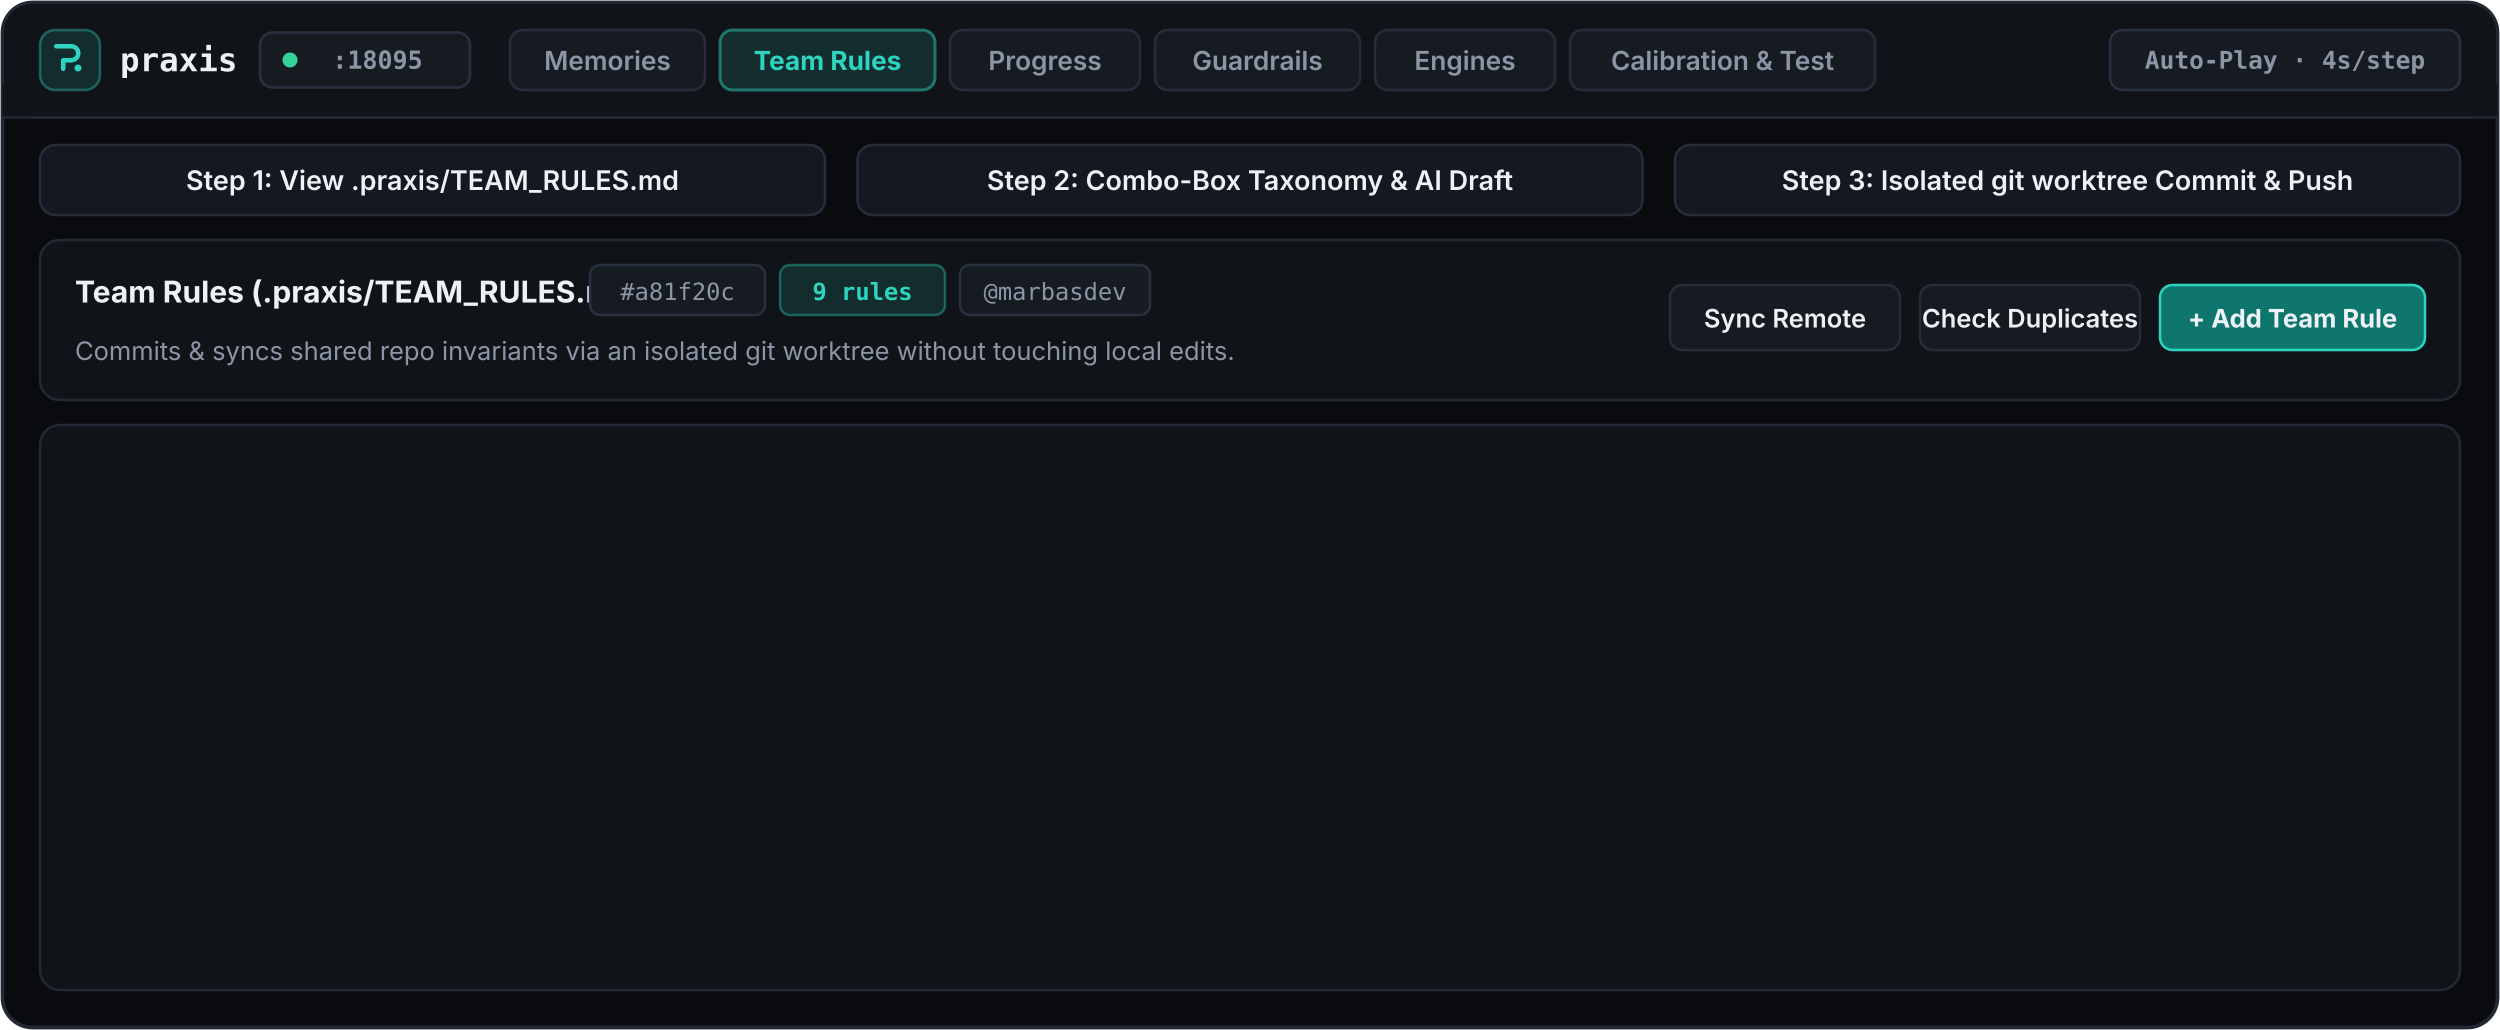
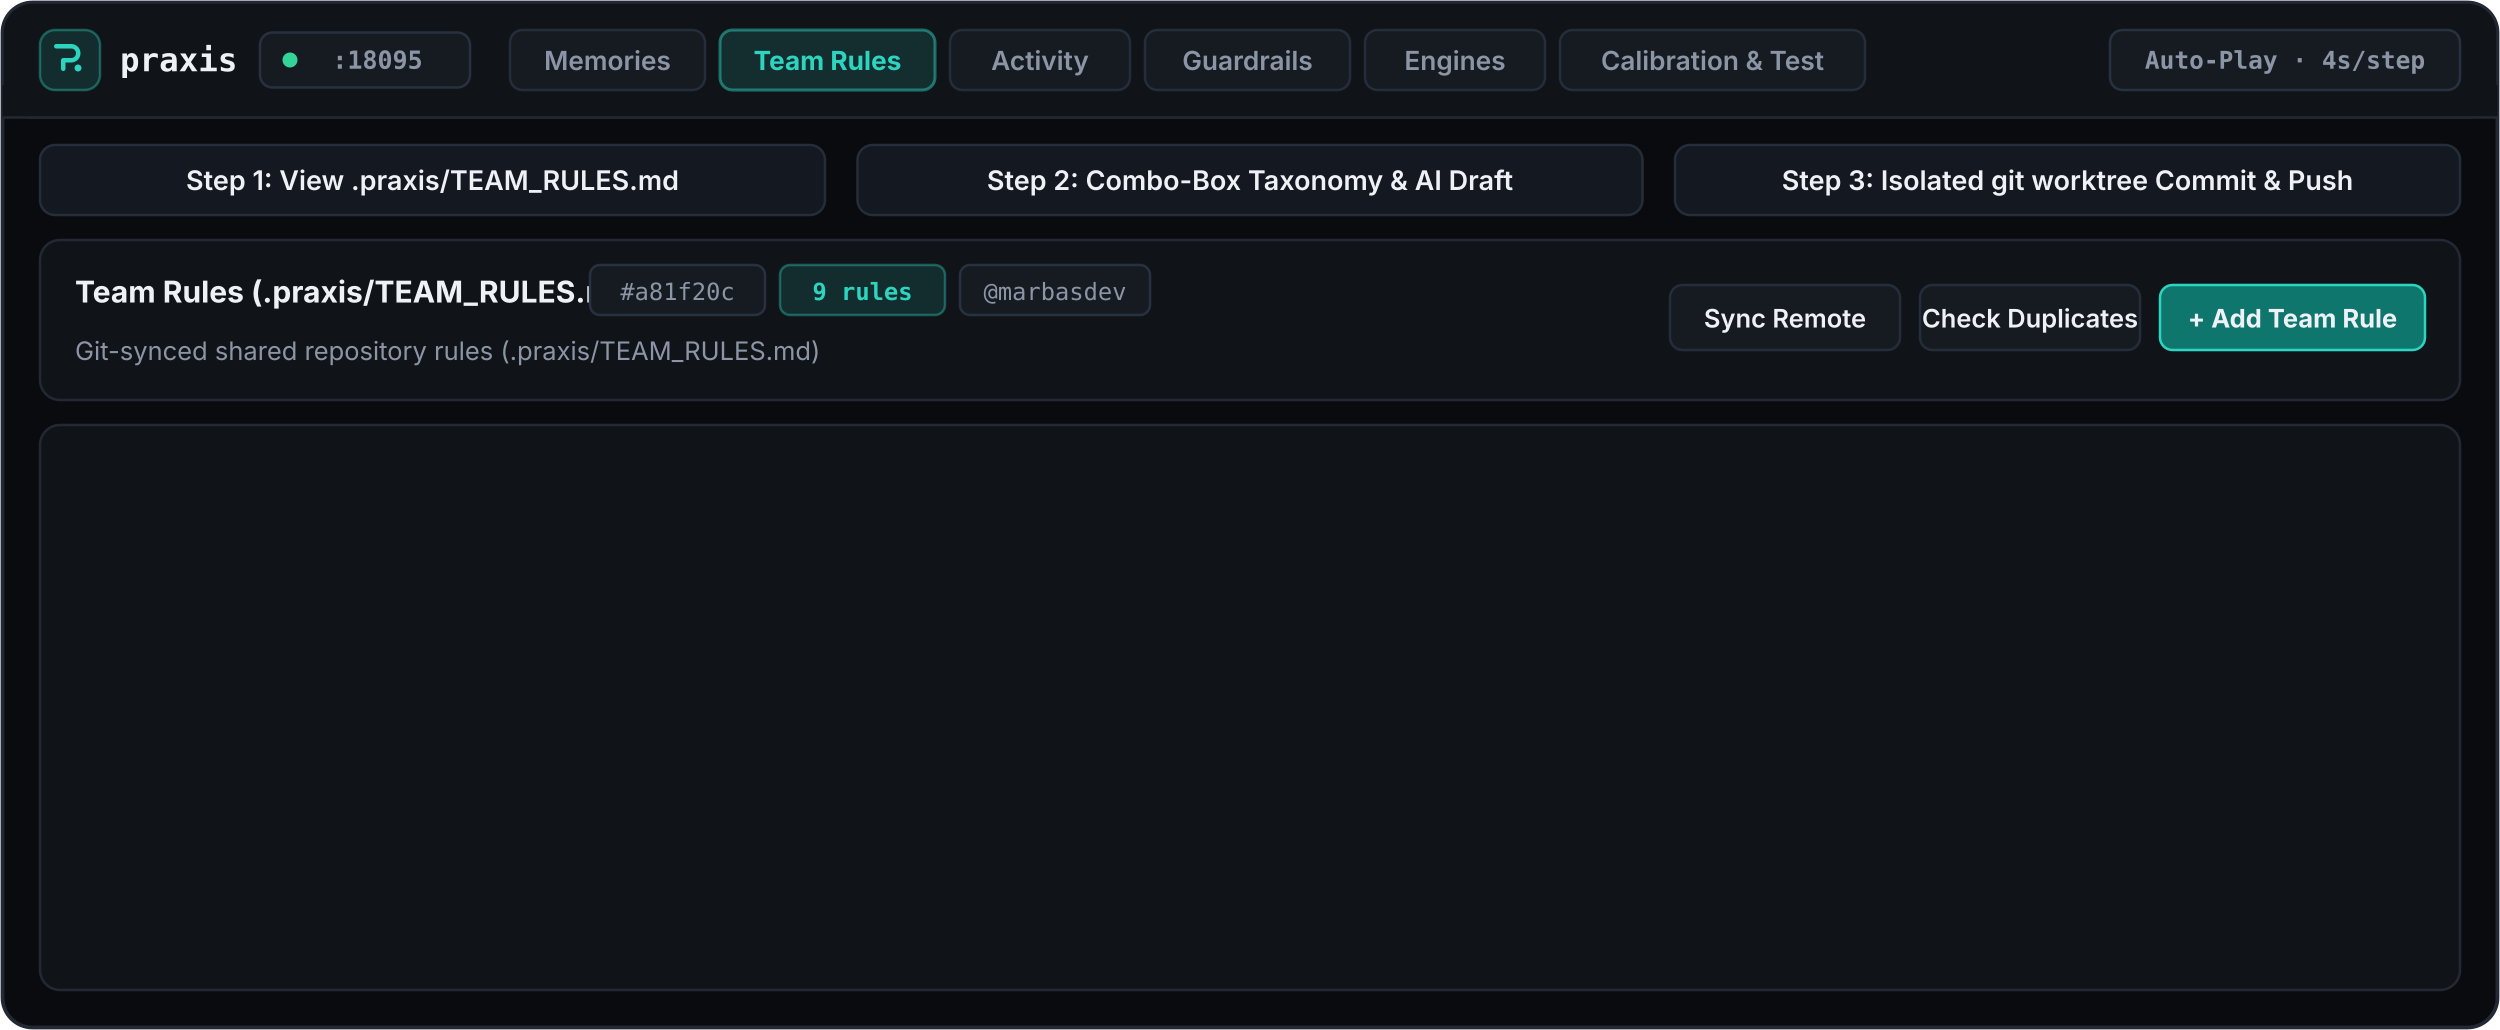
<svg xmlns="http://www.w3.org/2000/svg" viewBox="0 0 1000 412" width="100%" height="100%" role="img" aria-label="Web Console Team Rules Tab Simulation">
  <style>
    .outer { fill: #090b0e; stroke: #222934; stroke-width: 1.5; }
    .topbar { fill: #101318; stroke: #222934; stroke-width: 1; }
    .card { fill: #101318; stroke: #222934; stroke-width: 1; }
    .sub { fill: #141820; stroke: #252d3a; stroke-width: 1; }
    .sub-hi { fill: rgba(45, 212, 191, 0.10); stroke: rgba(45, 212, 191, 0.42); stroke-width: 1.2; }
    .sub-ok { fill: rgba(52, 211, 153, 0.10); stroke: rgba(52, 211, 153, 0.42); stroke-width: 1.2; }
    .sub-warn { fill: rgba(251, 191, 36, 0.10); stroke: rgba(251, 191, 36, 0.42); stroke-width: 1.2; }
    .sub-err { fill: rgba(248, 113, 113, 0.10); stroke: rgba(248, 113, 113, 0.45); stroke-width: 1.2; }
    .nav-shell { fill: #101318; stroke: #222934; stroke-width: 1; }
    .pill-idle { fill: #161b22; stroke: #252d3a; stroke-width: 1; }
    .pill-act { fill: rgba(45, 212, 191, 0.14); stroke: rgba(45, 212, 191, 0.48); stroke-width: 1.2; }
    .b-ok { fill: rgba(52, 211, 153, 0.14); stroke: rgba(52, 211, 153, 0.42); stroke-width: 1; }
    .b-err { fill: rgba(248, 113, 113, 0.14); stroke: rgba(248, 113, 113, 0.42); stroke-width: 1; }
    .b-warn { fill: rgba(251, 191, 36, 0.14); stroke: rgba(251, 191, 36, 0.42); stroke-width: 1; }
    .b-info { fill: rgba(45, 212, 191, 0.13); stroke: rgba(45, 212, 191, 0.38); stroke-width: 1; }
    .b-mut { fill: #161b22; stroke: #283140; stroke-width: 1; }
    .sans { font-family: "Inter", "Pretendard", -apple-system, BlinkMacSystemFont, "Segoe UI", "Apple SD Gothic Neo", "Noto Sans KR", sans-serif; }
    .mono { font-family: "JetBrains Mono", "SF Mono", Menlo, Consolas, monospace; }
    .t-pri { fill: #eef2f6; }
    .t-sec { fill: #8b95a5; }
    .t-mut { fill: #606b7b; }
    .t-acc { fill: #2dd4bf; }
    .t-ok { fill: #34d399; }
    .t-warn { fill: #fbbf24; }
    .t-err { fill: #f87171; }
    .btn-pri { fill: #0f766e; stroke: #2dd4bf; stroke-width: 1; }
    .f1, .f2, .f3 { opacity: 0; }
    .f1 { animation: loop1 12s infinite; }
    .f2 { animation: loop2 12s infinite; }
    .f3 { animation: loop3 12s infinite; }
    @keyframes loop1 { 0%, 31% { opacity: 1; } 34%, 100% { opacity: 0; } }
    @keyframes loop2 { 0%, 32% { opacity: 0; } 34%, 65% { opacity: 1; } 68%, 100% { opacity: 0; } }
    @keyframes loop3 { 0%, 66% { opacity: 0; } 68%, 98% { opacity: 1; } 100% { opacity: 0; } }
</style>
  <rect class="outer" x="1" y="1" width="998" height="410" rx="12" />
  <rect class="topbar" x="1" y="1" width="998" height="46" rx="12" />
  <rect x="1" y="34" width="998" height="13" fill="#101318" />
  <line x1="1" y1="47" x2="999" y2="47" stroke="#222934" stroke-width="1" />
  <rect class="b-info" x="16" y="12" width="24" height="24" rx="6" />
  <path d="M22.5 18.5h6a2.8 2.8 0 0 1 0 5.6h-3.2v3.4" fill="none" stroke="#2dd4bf" stroke-width="1.8" stroke-linecap="round" stroke-linejoin="round" />
  <circle cx="31.2" cy="27.2" r="1.4" fill="#2dd4bf" />
  <text x="48" y="28.5" class="mono t-pri" font-size="13" font-weight="700">praxis</text>
  <rect class="b-mut" x="104" y="13" width="84" height="22" rx="5" />
  <circle cx="116" cy="24" r="3" fill="#34d399" />
  <text x="151" y="27.5" text-anchor="middle" class="mono t-sec" font-size="10" font-weight="600">:18095</text>
  <rect class="pill-idle" x="204" y="12" width="78" height="24" rx="5" />
  <text x="243.0" y="28" text-anchor="middle" class="sans t-sec" font-size="10.5" font-weight="600">Memories</text>
  <rect class="pill-act" x="288" y="12" width="86" height="24" rx="5" />
  <text x="331.0" y="28" text-anchor="middle" class="sans t-acc" font-size="10.5" font-weight="700">Team Rules</text>
-   <rect class="pill-idle" x="380" y="12" width="76" height="24" rx="5" />
-   <text x="418.0" y="28" text-anchor="middle" class="sans t-sec" font-size="10.5" font-weight="600">Progress</text>
-   <rect class="pill-idle" x="462" y="12" width="82" height="24" rx="5" />
-   <text x="503.0" y="28" text-anchor="middle" class="sans t-sec" font-size="10.5" font-weight="600">Guardrails</text>
-   <rect class="pill-idle" x="550" y="12" width="72" height="24" rx="5" />
-   <text x="586.0" y="28" text-anchor="middle" class="sans t-sec" font-size="10.5" font-weight="600">Engines</text>
-   <rect class="pill-idle" x="628" y="12" width="122" height="24" rx="5" />
-   <text x="689.0" y="28" text-anchor="middle" class="sans t-sec" font-size="10.5" font-weight="600">Calibration &amp; Test</text>
+   <rect class="pill-idle" x="380" y="12" width="72" height="24" rx="5" />
+   <text x="416.0" y="28" text-anchor="middle" class="sans t-sec" font-size="10.5" font-weight="600">Activity</text>
+   <rect class="pill-idle" x="458" y="12" width="82" height="24" rx="5" />
+   <text x="499.0" y="28" text-anchor="middle" class="sans t-sec" font-size="10.5" font-weight="600">Guardrails</text>
+   <rect class="pill-idle" x="546" y="12" width="72" height="24" rx="5" />
+   <text x="582.0" y="28" text-anchor="middle" class="sans t-sec" font-size="10.5" font-weight="600">Engines</text>
+   <rect class="pill-idle" x="624" y="12" width="122" height="24" rx="5" />
+   <text x="685.0" y="28" text-anchor="middle" class="sans t-sec" font-size="10.5" font-weight="600">Calibration &amp; Test</text>
  <rect class="b-mut" x="844" y="12" width="140" height="24" rx="5" />
  <text x="914" y="27.5" text-anchor="middle" class="mono t-sec" font-size="9.8" font-weight="600">Auto-Play · 4s/step</text>
  <rect class="sub" x="16" y="58" width="314" height="28" rx="6" />
  <g class="f1">
    <rect class="sub-hi" x="16" y="58" width="314" height="28" rx="6" />
  </g>
  <text x="173" y="76" text-anchor="middle" class="sans t-pri" font-size="10.8" font-weight="600">Step 1: View .praxis/TEAM_RULES.md</text>
  <rect class="sub" x="343" y="58" width="314" height="28" rx="6" />
  <g class="f2">
    <rect class="sub-hi" x="343" y="58" width="314" height="28" rx="6" />
  </g>
  <text x="500" y="76" text-anchor="middle" class="sans t-pri" font-size="10.8" font-weight="600">Step 2: Combo-Box Taxonomy &amp; AI Draft</text>
  <rect class="sub" x="670" y="58" width="314" height="28" rx="6" />
  <g class="f3">
    <rect class="sub-hi" x="670" y="58" width="314" height="28" rx="6" />
  </g>
  <text x="827" y="76" text-anchor="middle" class="sans t-pri" font-size="10.8" font-weight="600">Step 3: Isolated git worktree Commit &amp; Push</text>
  <rect class="card" x="16" y="96" width="968" height="64" rx="8" />
  <text x="30" y="121" class="sans t-pri" font-size="12" font-weight="700">Team Rules (.praxis/TEAM_RULES.md)</text>
  <rect class="b-mut" x="236" y="106" width="70" height="20" rx="4" />
  <text x="271" y="120" text-anchor="middle" class="mono t-sec" font-size="9.5">#a81f20c</text>
  <rect class="b-info" x="312" y="106" width="66" height="20" rx="4" />
  <text x="345" y="120" text-anchor="middle" class="mono t-acc" font-size="9.5" font-weight="700">9 rules</text>
  <rect class="b-mut" x="384" y="106" width="76" height="20" rx="4" />
  <text x="422" y="120" text-anchor="middle" class="mono t-sec" font-size="9.5">@marbasdev</text>
-   <text x="30" y="144" class="sans t-sec" font-size="10.2">Commits &amp; syncs shared repo invariants via an isolated git worktree without touching local edits.</text>
+   <text x="30" y="144" class="sans t-sec" font-size="10.2">Git-synced shared repository rules (.praxis/TEAM_RULES.md)</text>
  <rect class="pill-idle" x="668" y="114" width="92" height="26" rx="5" />
  <text x="714" y="131" text-anchor="middle" class="sans t-pri" font-size="10.2" font-weight="600">Sync Remote</text>
  <rect class="pill-idle" x="768" y="114" width="88" height="26" rx="5" />
  <text x="812" y="131" text-anchor="middle" class="sans t-pri" font-size="10.2" font-weight="600">Check Duplicates</text>
  <rect class="btn-pri" x="864" y="114" width="106" height="26" rx="5" />
  <text x="917" y="131" text-anchor="middle" class="sans t-pri" font-size="10.2" font-weight="700">+ Add Team Rule</text>
  <rect class="card" x="16" y="170" width="968" height="226" rx="8" />
  <g class="f1">
    <rect class="sub" x="30" y="186" width="940" height="44" rx="6" />
    <rect class="b-info" x="42" y="199" width="142" height="18" rx="4" />
    <text x="113" y="212" text-anchor="middle" class="mono t-acc" font-size="9.5" font-weight="700">architecture/engine</text>
    <text x="198" y="213" class="sans t-pri" font-size="11">internal/domain must not import any sibling internal/* packages.</text>
    <rect class="sub" x="30" y="238" width="940" height="44" rx="6" />
    <rect class="b-info" x="42" y="251" width="152" height="18" rx="4" />
    <text x="118" y="264" text-anchor="middle" class="mono t-acc" font-size="9.5" font-weight="700">architecture/workflow</text>
    <text x="208" y="265" class="sans t-pri" font-size="11">Isolate production git command execution strictly inside internal/infra/git.</text>
  </g>
  <g class="f2">
    <rect class="sub-hi" x="30" y="186" width="940" height="52" rx="6" />
    <rect class="b-mut" x="42" y="198" width="118" height="28" rx="5" />
    <text x="94" y="216" text-anchor="middle" class="mono t-acc" font-size="10">architecture ▾</text>
    <rect class="b-mut" x="168" y="198" width="112" height="28" rx="5" />
    <text x="218" y="216" text-anchor="middle" class="mono t-acc" font-size="10">database ▾</text>
    <rect class="sub" x="288" y="198" width="560" height="28" rx="5" />
    <text x="300" y="216" class="sans t-pri" font-size="10.5">Unify SQLite connection &amp; schema init inside internal/infra/sqlite</text>
    <rect class="btn-pri" x="856" y="198" width="102" height="28" rx="5" />
    <text x="907" y="216" text-anchor="middle" class="sans t-pri" font-size="10.2" font-weight="700">Draft Rule</text>
    <rect class="sub" x="30" y="248" width="940" height="44" rx="6" />
    <rect class="b-info" x="42" y="261" width="142" height="18" rx="4" />
    <text x="113" y="274" text-anchor="middle" class="mono t-acc" font-size="9.5" font-weight="700">architecture/engine</text>
    <text x="198" y="275" class="sans t-pri" font-size="11">internal/domain must not import any sibling internal/* packages.</text>
  </g>
  <g class="f3">
    <rect class="sub-ok" x="30" y="186" width="940" height="40" rx="6" />
    <text x="46" y="211" class="sans t-ok" font-size="10.8" font-weight="700">✓ Committed &amp; pushed in isolated worktree (#e4c910a) — enforced at top priority</text>
    <rect class="sub-hi" x="30" y="236" width="940" height="44" rx="6" />
    <rect class="b-ok" x="42" y="249" width="152" height="18" rx="4" />
    <text x="118" y="262" text-anchor="middle" class="mono t-ok" font-size="9.5" font-weight="700">architecture/database</text>
    <text x="208" y="263" class="sans t-pri" font-size="11" font-weight="600">Unify SQLite connection &amp; schema init inside internal/infra/sqlite</text>
    <rect class="sub" x="30" y="288" width="940" height="44" rx="6" />
    <rect class="b-info" x="42" y="301" width="142" height="18" rx="4" />
    <text x="113" y="314" text-anchor="middle" class="mono t-acc" font-size="9.5" font-weight="700">architecture/engine</text>
    <text x="198" y="315" class="sans t-pri" font-size="11">internal/domain must not import any sibling internal/* packages.</text>
  </g>
</svg>
